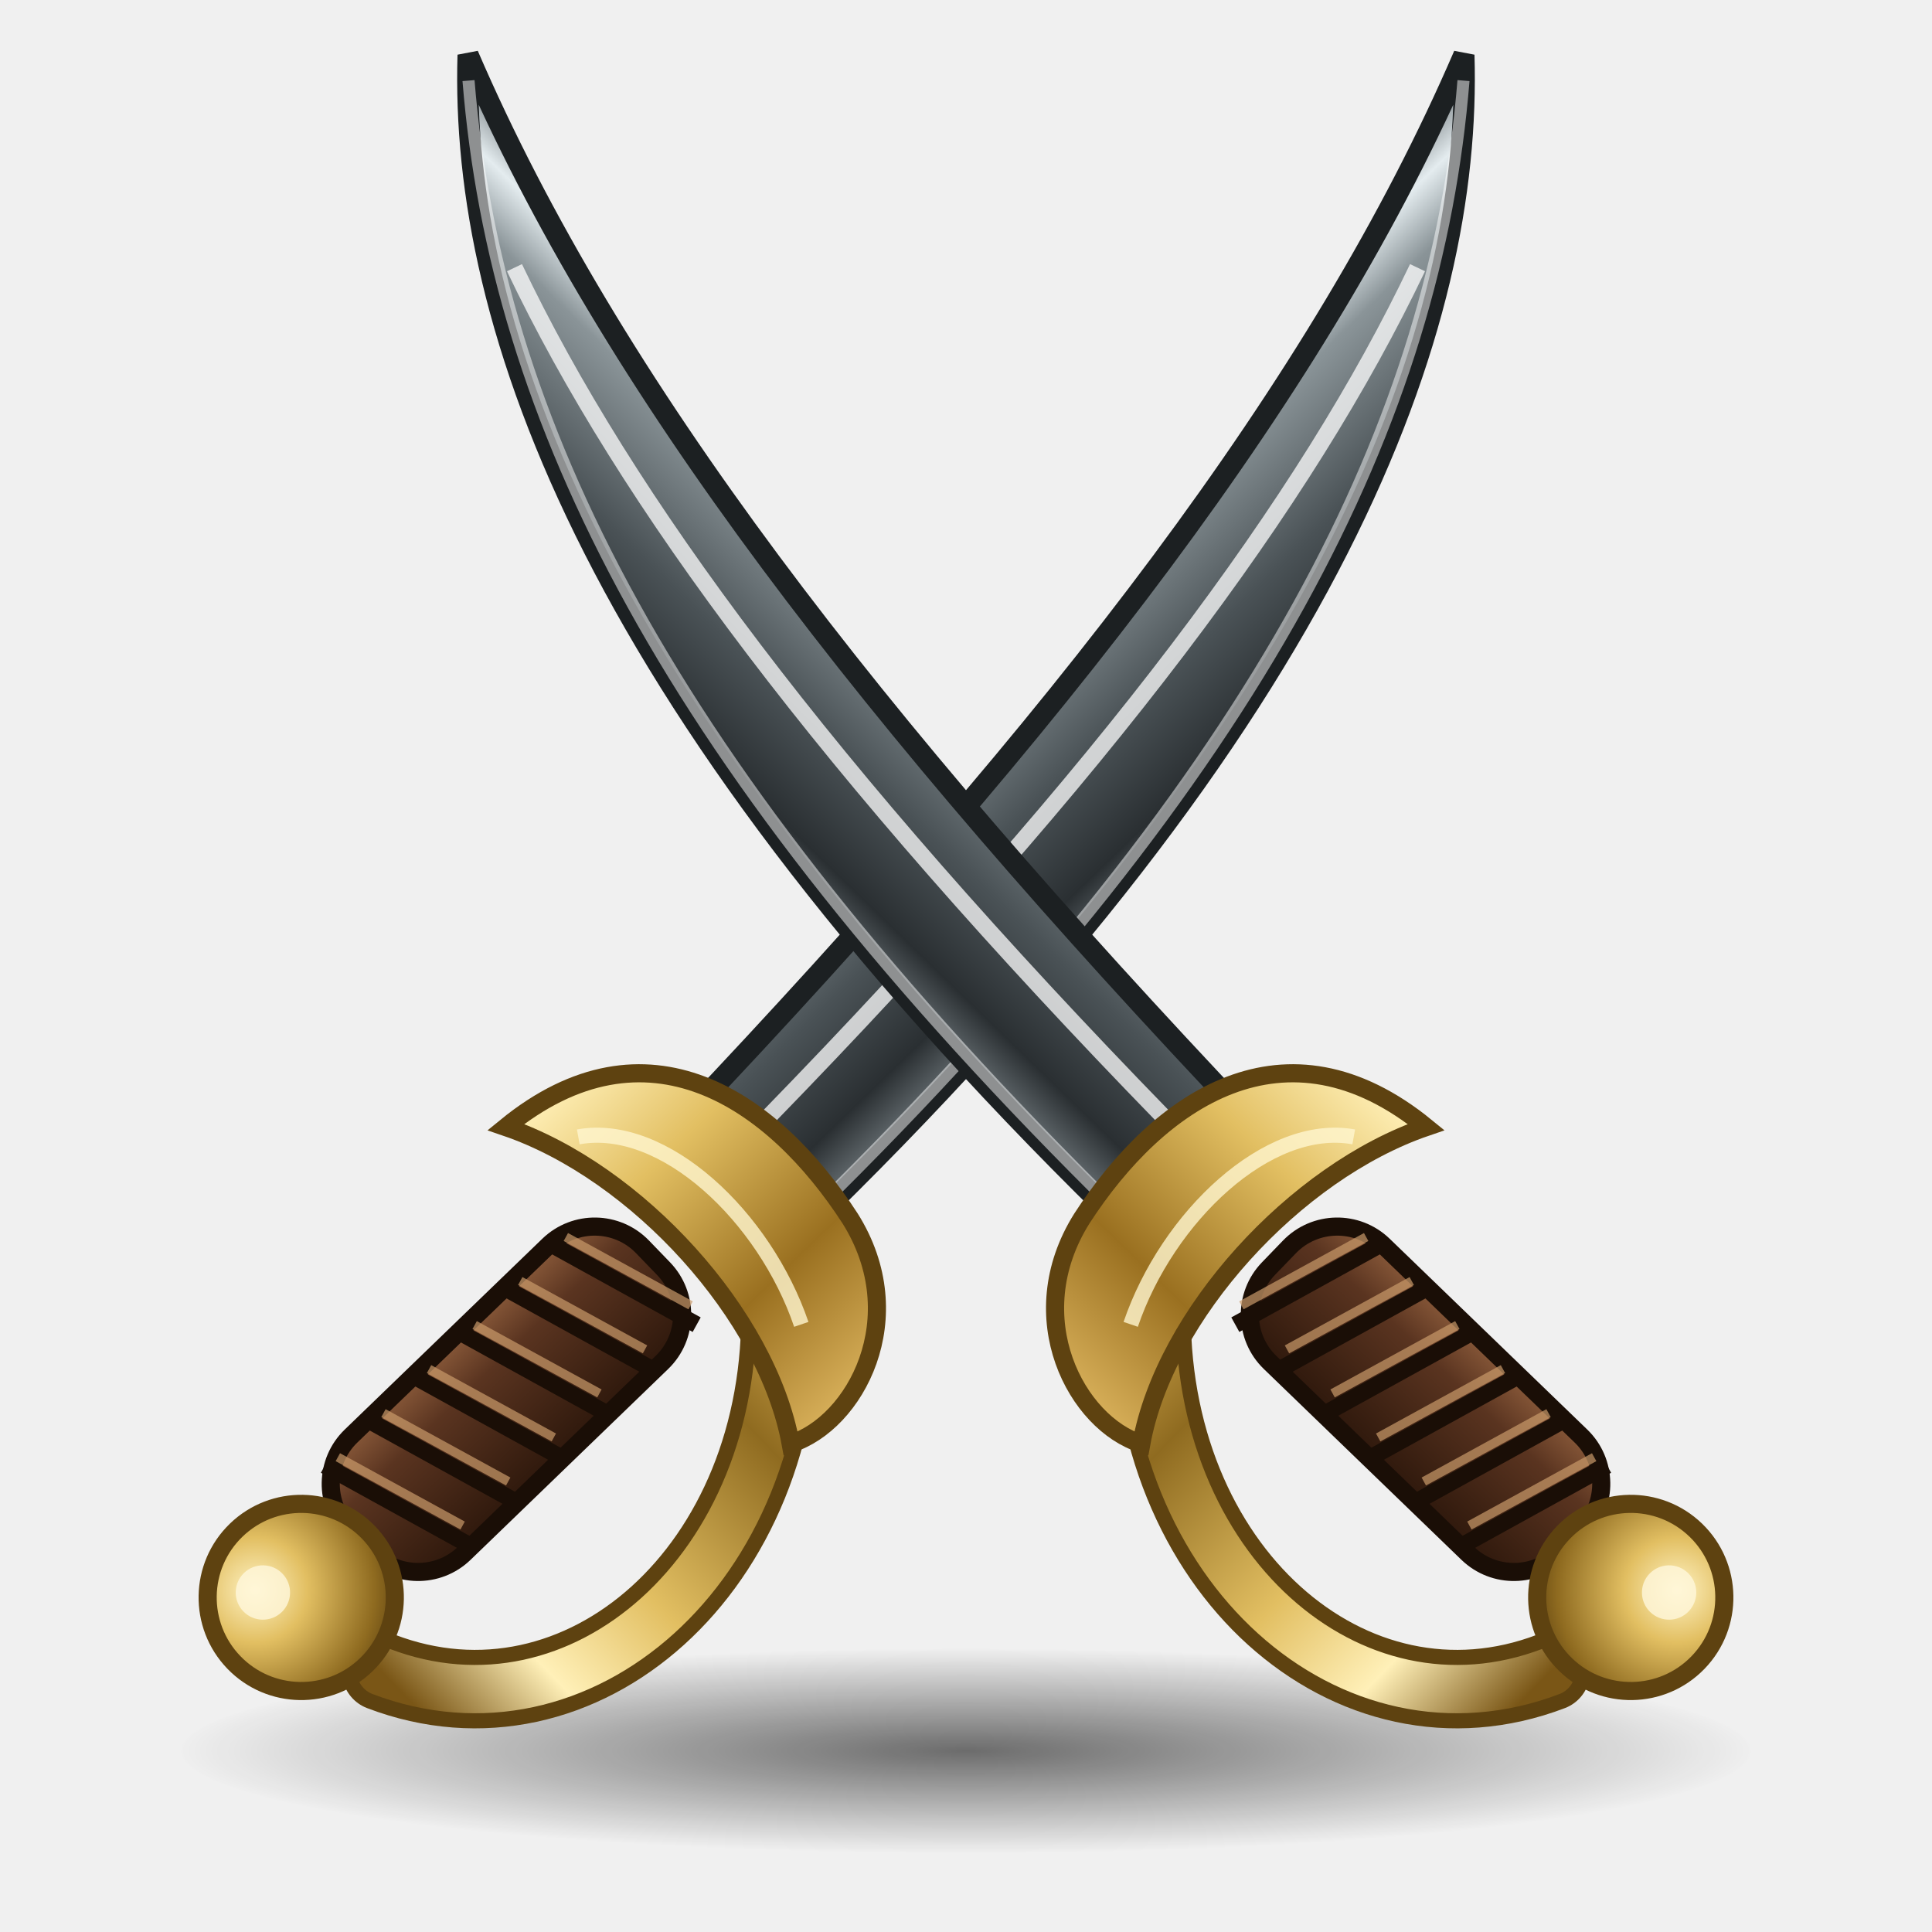
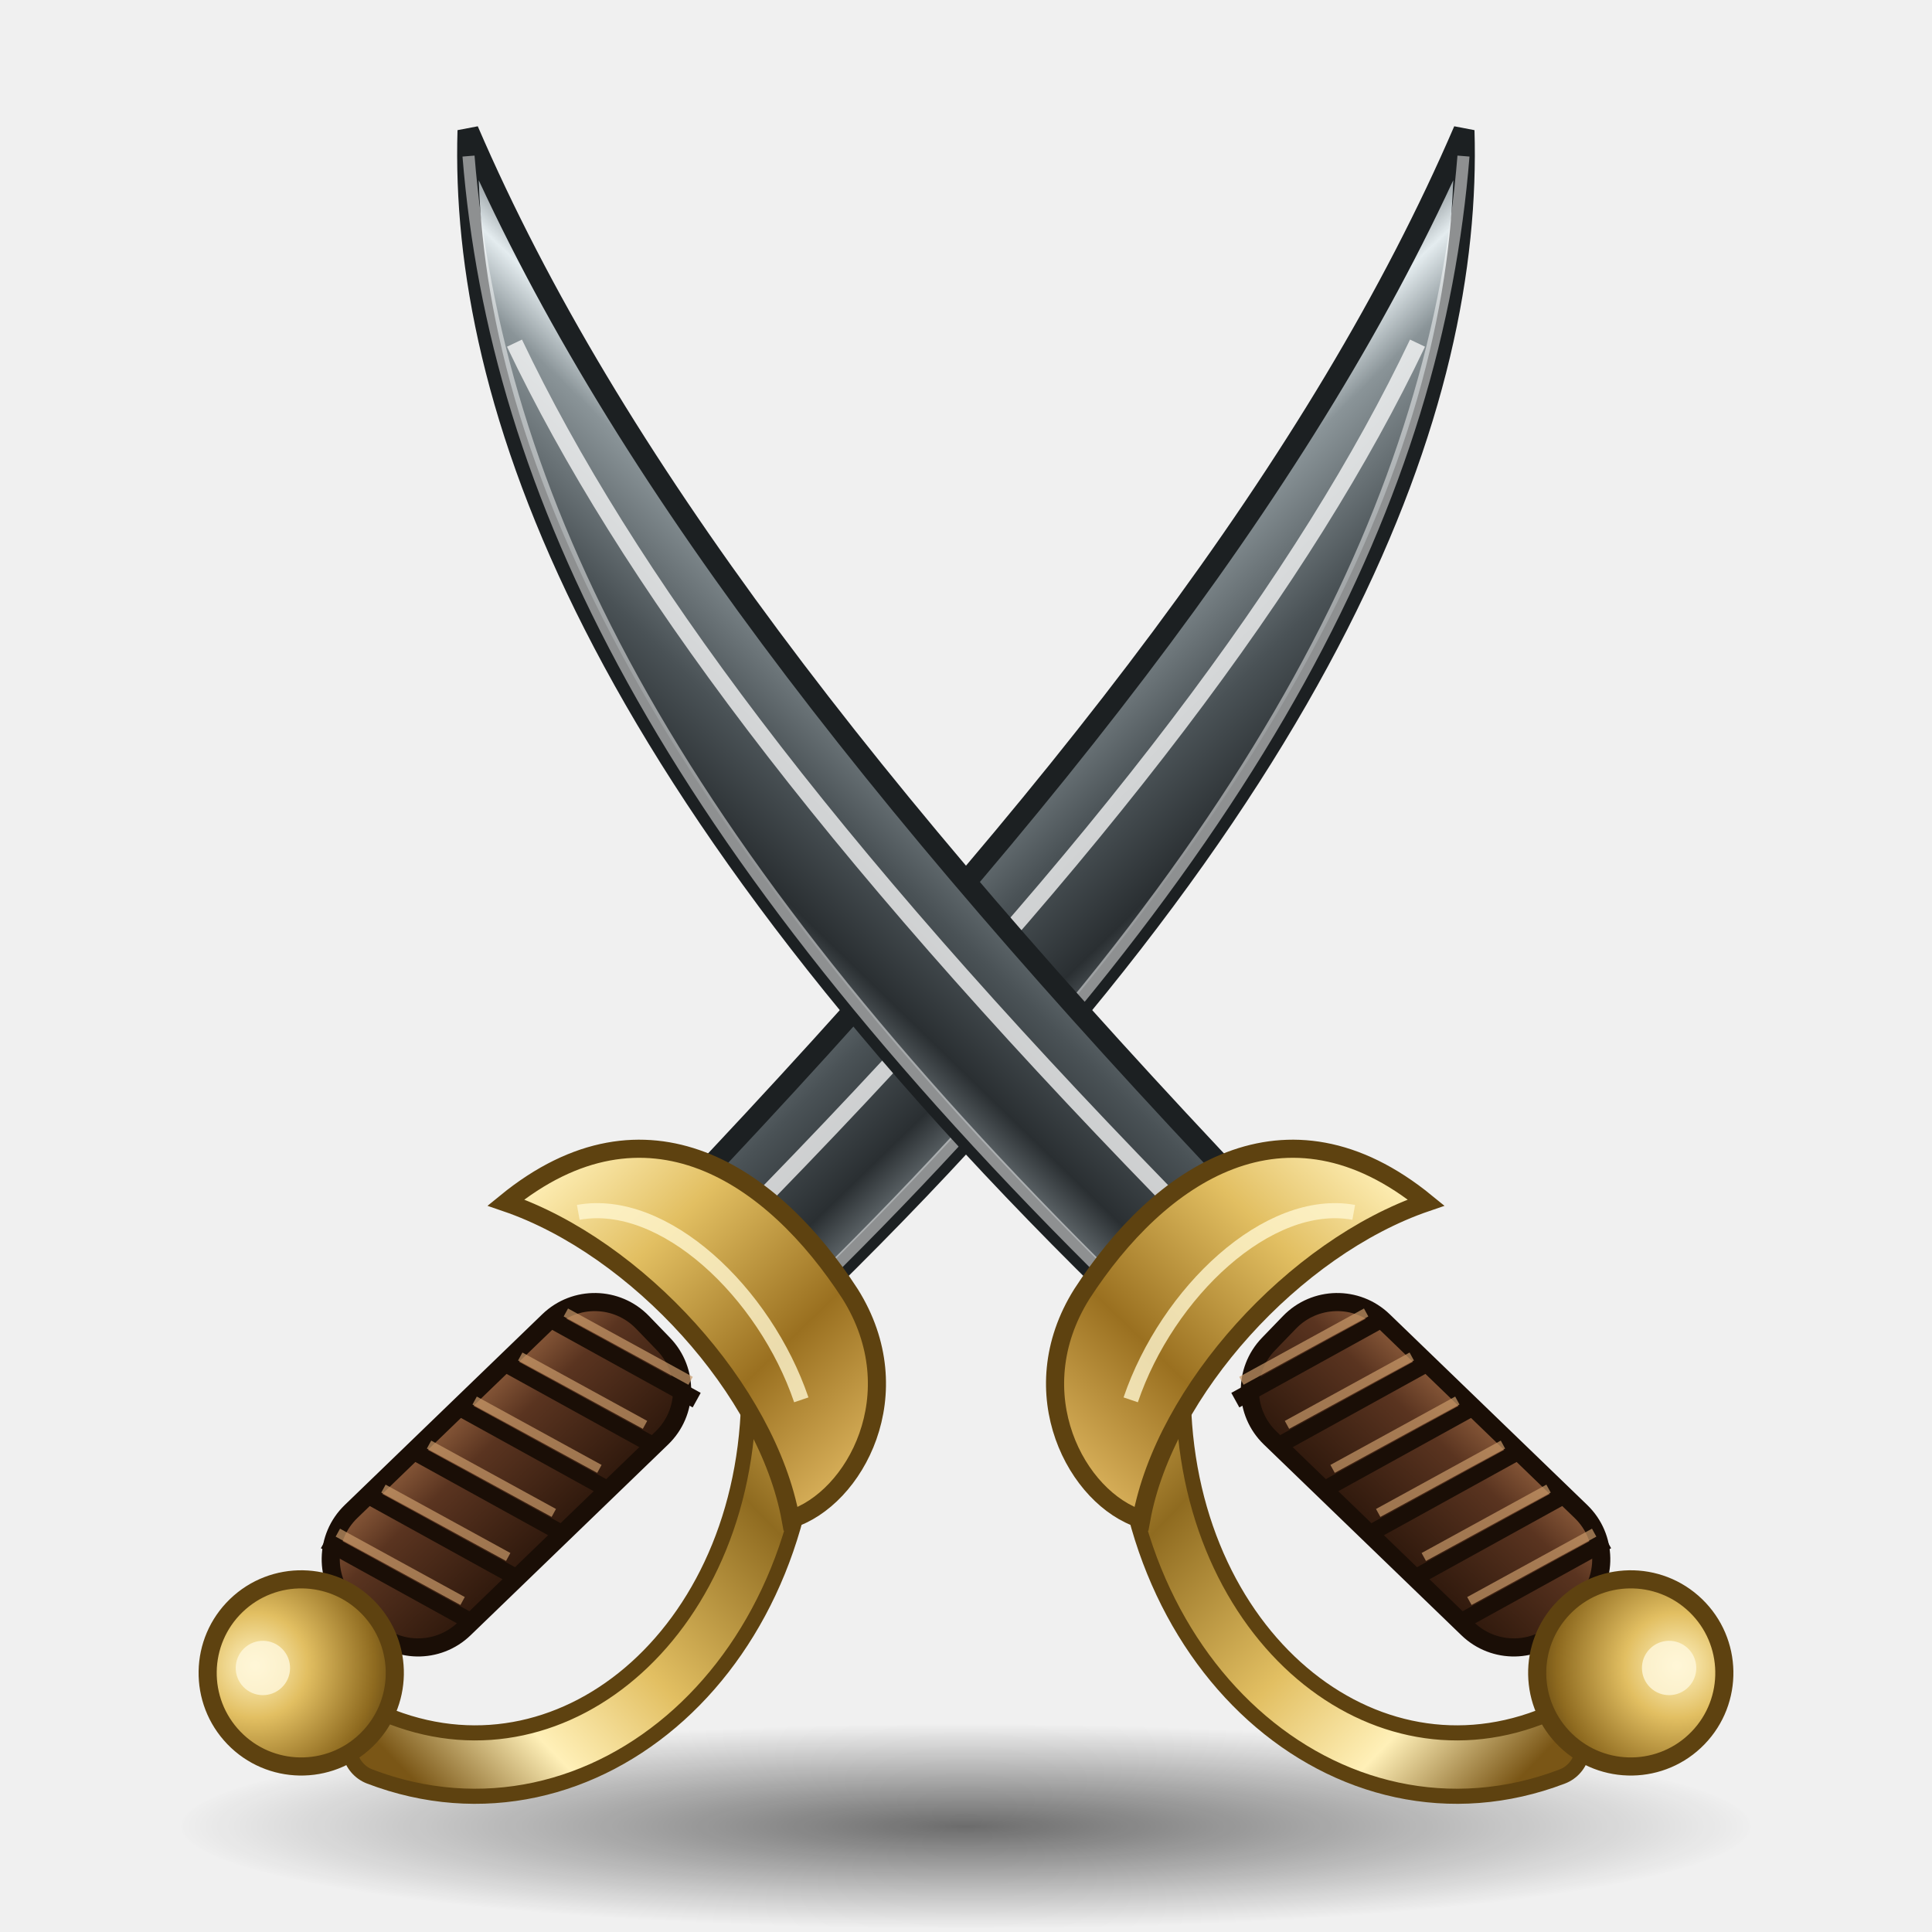
- <svg xmlns="http://www.w3.org/2000/svg" viewBox="0 0 64 64" width="128" height="128">
+ <svg xmlns="http://www.w3.org/2000/svg" viewBox="0.00 -2.50 64 64" width="128" height="128">
  <defs>
    <linearGradient id="br" x1="0" y1="0" x2="0" y2="1">
      <stop offset="0" stop-color="#fff0b8" />
      <stop offset=".3" stop-color="#e2bf62" />
      <stop offset=".68" stop-color="#9a7020" />
      <stop offset="1" stop-color="#d8b05a" />
    </linearGradient>
    <linearGradient id="brH" x1="0" y1="0" x2="1" y2="0">
      <stop offset="0" stop-color="#7a5616" />
      <stop offset=".22" stop-color="#fff0b8" />
      <stop offset=".45" stop-color="#e2bf62" />
      <stop offset=".8" stop-color="#8f6b20" />
      <stop offset="1" stop-color="#c9a048" />
    </linearGradient>
    <radialGradient id="brR" cx=".35" cy=".3" r=".8">
      <stop offset="0" stop-color="#fff3c4" />
      <stop offset=".35" stop-color="#e2bf62" />
      <stop offset=".8" stop-color="#8f6b20" />
      <stop offset="1" stop-color="#5e4210" />
    </radialGradient>
    <linearGradient id="ir" x1="0" y1="0" x2="0" y2="1">
      <stop offset="0" stop-color="#5d6569" />
      <stop offset=".16" stop-color="#e4ecef" />
      <stop offset=".3" stop-color="#8a9498" />
      <stop offset=".62" stop-color="#4a5256" />
      <stop offset=".86" stop-color="#2a2f32" />
      <stop offset="1" stop-color="#6a7276" />
    </linearGradient>
    <linearGradient id="oak" x1="0" y1="0" x2="0" y2="1">
      <stop offset="0" stop-color="#a87444" />
      <stop offset=".1" stop-color="#d09a66" />
      <stop offset=".25" stop-color="#94623a" />
      <stop offset=".8" stop-color="#6e4526" />
      <stop offset="1" stop-color="#4a2c14" />
    </linearGradient>
    <linearGradient id="oakH" x1="0" y1="0" x2="1" y2="0">
      <stop offset="0" stop-color="#4a2c14" />
      <stop offset=".3" stop-color="#c79260" />
      <stop offset=".55" stop-color="#94623a" />
      <stop offset="1" stop-color="#4a2c14" />
    </linearGradient>
    <radialGradient id="knob" cx=".38" cy=".32" r=".75">
      <stop offset="0" stop-color="#d8a06a" />
      <stop offset=".6" stop-color="#7a4a24" />
      <stop offset="1" stop-color="#3a2210" />
    </radialGradient>
    <linearGradient id="lea" x1="0" y1="0" x2="1" y2="1">
      <stop offset="0" stop-color="#9a3e28" />
      <stop offset=".45" stop-color="#6e2416" />
      <stop offset="1" stop-color="#3e120a" />
    </linearGradient>
    <linearGradient id="leaV" x1="0" y1="0" x2="0" y2="1">
      <stop offset="0" stop-color="#8a5a3a" />
      <stop offset=".3" stop-color="#5a3420" />
      <stop offset="1" stop-color="#2e180c" />
    </linearGradient>
    <linearGradient id="pap" x1="0" y1="0" x2="0" y2="1">
      <stop offset="0" stop-color="#fbf5e4" />
      <stop offset="1" stop-color="#e2d2a8" />
    </linearGradient>
    <linearGradient id="papL" x1="0" y1="0" x2="1" y2="0">
      <stop offset="0" stop-color="#efe3c2" />
      <stop offset=".75" stop-color="#f8f0dc" />
      <stop offset="1" stop-color="#c9b588" />
    </linearGradient>
    <linearGradient id="papR" x1="0" y1="0" x2="1" y2="0">
      <stop offset="0" stop-color="#c9b588" />
      <stop offset=".25" stop-color="#f8f0dc" />
      <stop offset="1" stop-color="#efe3c2" />
    </linearGradient>
    <linearGradient id="sand" x1="0" y1="0" x2="0" y2="1">
      <stop offset="0" stop-color="#f2d590" />
      <stop offset="1" stop-color="#b98a3a" />
    </linearGradient>
    <linearGradient id="fold" x1="0" y1="0" x2="1" y2="0">
      <stop offset="0" stop-color="#000" stop-opacity=".18" />
      <stop offset=".3" stop-color="#fff" stop-opacity=".22" />
      <stop offset=".55" stop-color="#000" stop-opacity=".16" />
      <stop offset=".8" stop-color="#fff" stop-opacity=".18" />
      <stop offset="1" stop-color="#000" stop-opacity=".22" />
    </linearGradient>
    <radialGradient id="ao" cx=".5" cy=".5" r=".5">
      <stop offset="0" stop-color="#000" stop-opacity=".55" />
      <stop offset="1" stop-color="#000" stop-opacity="0" />
    </radialGradient>
    <radialGradient id="lens" cx=".4" cy=".35" r=".7">
      <stop offset="0" stop-color="#e8f6ff" />
      <stop offset=".3" stop-color="#6aa4c4" />
      <stop offset="1" stop-color="#14324a" />
    </radialGradient>
    <linearGradient id="glass" x1="0" y1="0" x2="1" y2="0">
      <stop offset="0" stop-color="#cfe6ee" stop-opacity=".5" />
      <stop offset=".25" stop-color="#ffffff" stop-opacity=".15" />
      <stop offset=".7" stop-color="#a8c8d4" stop-opacity=".12" />
      <stop offset="1" stop-color="#cfe6ee" stop-opacity=".45" />
    </linearGradient>
  </defs>
  <ellipse cx="32" cy="58" rx="26" ry="3.4" fill="url(#ao)" />
  <g transform="translate(13 50) rotate(-44)">
    <g>
      <path d="M16 -2.6 C 34 -3.4 48 -5.4 59 -10 C 53 -3.4 41 2.8 16 2.8 Z" fill="url(#ir)" stroke="#1c2022" stroke-width=".7" />
      <path d="M18 -.7 C 34 -1.2 45 -3 53 -6" stroke="#fff" stroke-width=".55" fill="none" opacity=".75" />
      <path d="M17 2.6 C 38 2.4 50 -2 58.4 -9.4" stroke="#fff" stroke-width=".4" fill="none" opacity=".5" />
      <rect x="-1.5" y="-2.7" width="13.5" height="5.4" rx="2.2" fill="url(#leaV)" stroke="#1a0e06" stroke-width=".6" />
      <path d="M-0.6 -2.6 L1.0 2.6" stroke="#1a0e06" stroke-width=".55" />
      <path d="M-0.1 -2.5 L1.3 2" stroke="#c99a6a" stroke-width=".3" opacity=".7" />
      <path d="M1.5 -2.6 L3.1 2.6" stroke="#1a0e06" stroke-width=".55" />
      <path d="M2.0 -2.5 L3.4 2" stroke="#c99a6a" stroke-width=".3" opacity=".7" />
      <path d="M3.6 -2.6 L5.2 2.6" stroke="#1a0e06" stroke-width=".55" />
      <path d="M4.1 -2.5 L5.5 2" stroke="#c99a6a" stroke-width=".3" opacity=".7" />
      <path d="M5.7 -2.6 L7.3 2.6" stroke="#1a0e06" stroke-width=".55" />
      <path d="M6.2 -2.5 L7.6 2" stroke="#c99a6a" stroke-width=".3" opacity=".7" />
      <path d="M7.8 -2.6 L9.4 2.6" stroke="#1a0e06" stroke-width=".55" />
      <path d="M8.3 -2.5 L9.7 2" stroke="#c99a6a" stroke-width=".3" opacity=".7" />
      <path d="M9.9 -2.6 L11.5 2.6" stroke="#1a0e06" stroke-width=".55" />
      <path d="M10.4 -2.5 L11.8 2" stroke="#c99a6a" stroke-width=".3" opacity=".7" />
      <path d="M14 4 C 8 10.5 -1 10 -4 3.6" stroke="#5e4210" stroke-width="2.6" fill="none" stroke-linecap="round" />
      <path d="M14 4 C 8 10.5 -1 10 -4 3.6" stroke="url(#brH)" stroke-width="1.6" fill="none" stroke-linecap="round" />
      <path d="M11.5 -6.5 C 17.5 -6 18.5 -1 17.6 3.6 C 16.8 7.4 13 8.6 11 7.6 C 13.4 4 13.6 -2.4 11.5 -6.5 Z" fill="url(#br)" stroke="#5e4210" stroke-width=".6" />
      <path d="M13 -4.6 C 15.4 -3 15.6 1.6 14 5" stroke="#fff6d0" stroke-width=".5" fill="none" opacity=".8" />
      <circle cx="-4.2" cy="0" r="3.1" fill="url(#brR)" stroke="#5e4210" stroke-width=".6" />
      <circle cx="-5" cy="-1" r=".9" fill="#fff8dc" opacity=".8" />
    </g>
  </g>
  <g transform="translate(51 50) scale(-1 1) rotate(-44)">
    <g>
      <path d="M16 -2.6 C 34 -3.4 48 -5.4 59 -10 C 53 -3.4 41 2.8 16 2.8 Z" fill="url(#ir)" stroke="#1c2022" stroke-width=".7" />
      <path d="M18 -.7 C 34 -1.2 45 -3 53 -6" stroke="#fff" stroke-width=".55" fill="none" opacity=".75" />
      <path d="M17 2.6 C 38 2.4 50 -2 58.4 -9.4" stroke="#fff" stroke-width=".4" fill="none" opacity=".5" />
      <rect x="-1.5" y="-2.7" width="13.5" height="5.4" rx="2.2" fill="url(#leaV)" stroke="#1a0e06" stroke-width=".6" />
      <path d="M-0.6 -2.6 L1.0 2.6" stroke="#1a0e06" stroke-width=".55" />
      <path d="M-0.1 -2.5 L1.3 2" stroke="#c99a6a" stroke-width=".3" opacity=".7" />
      <path d="M1.5 -2.6 L3.1 2.6" stroke="#1a0e06" stroke-width=".55" />
      <path d="M2.0 -2.5 L3.4 2" stroke="#c99a6a" stroke-width=".3" opacity=".7" />
      <path d="M3.6 -2.6 L5.2 2.6" stroke="#1a0e06" stroke-width=".55" />
      <path d="M4.1 -2.5 L5.5 2" stroke="#c99a6a" stroke-width=".3" opacity=".7" />
      <path d="M5.7 -2.6 L7.3 2.6" stroke="#1a0e06" stroke-width=".55" />
      <path d="M6.2 -2.5 L7.6 2" stroke="#c99a6a" stroke-width=".3" opacity=".7" />
      <path d="M7.8 -2.6 L9.4 2.6" stroke="#1a0e06" stroke-width=".55" />
      <path d="M8.3 -2.5 L9.7 2" stroke="#c99a6a" stroke-width=".3" opacity=".7" />
      <path d="M9.9 -2.6 L11.5 2.6" stroke="#1a0e06" stroke-width=".55" />
      <path d="M10.4 -2.5 L11.8 2" stroke="#c99a6a" stroke-width=".3" opacity=".7" />
      <path d="M14 4 C 8 10.5 -1 10 -4 3.6" stroke="#5e4210" stroke-width="2.6" fill="none" stroke-linecap="round" />
      <path d="M14 4 C 8 10.5 -1 10 -4 3.6" stroke="url(#brH)" stroke-width="1.6" fill="none" stroke-linecap="round" />
      <path d="M11.5 -6.5 C 17.5 -6 18.5 -1 17.6 3.6 C 16.8 7.4 13 8.6 11 7.6 C 13.4 4 13.6 -2.4 11.5 -6.5 Z" fill="url(#br)" stroke="#5e4210" stroke-width=".6" />
      <path d="M13 -4.6 C 15.4 -3 15.6 1.6 14 5" stroke="#fff6d0" stroke-width=".5" fill="none" opacity=".8" />
      <circle cx="-4.2" cy="0" r="3.1" fill="url(#brR)" stroke="#5e4210" stroke-width=".6" />
      <circle cx="-5" cy="-1" r=".9" fill="#fff8dc" opacity=".8" />
    </g>
  </g>
</svg>
